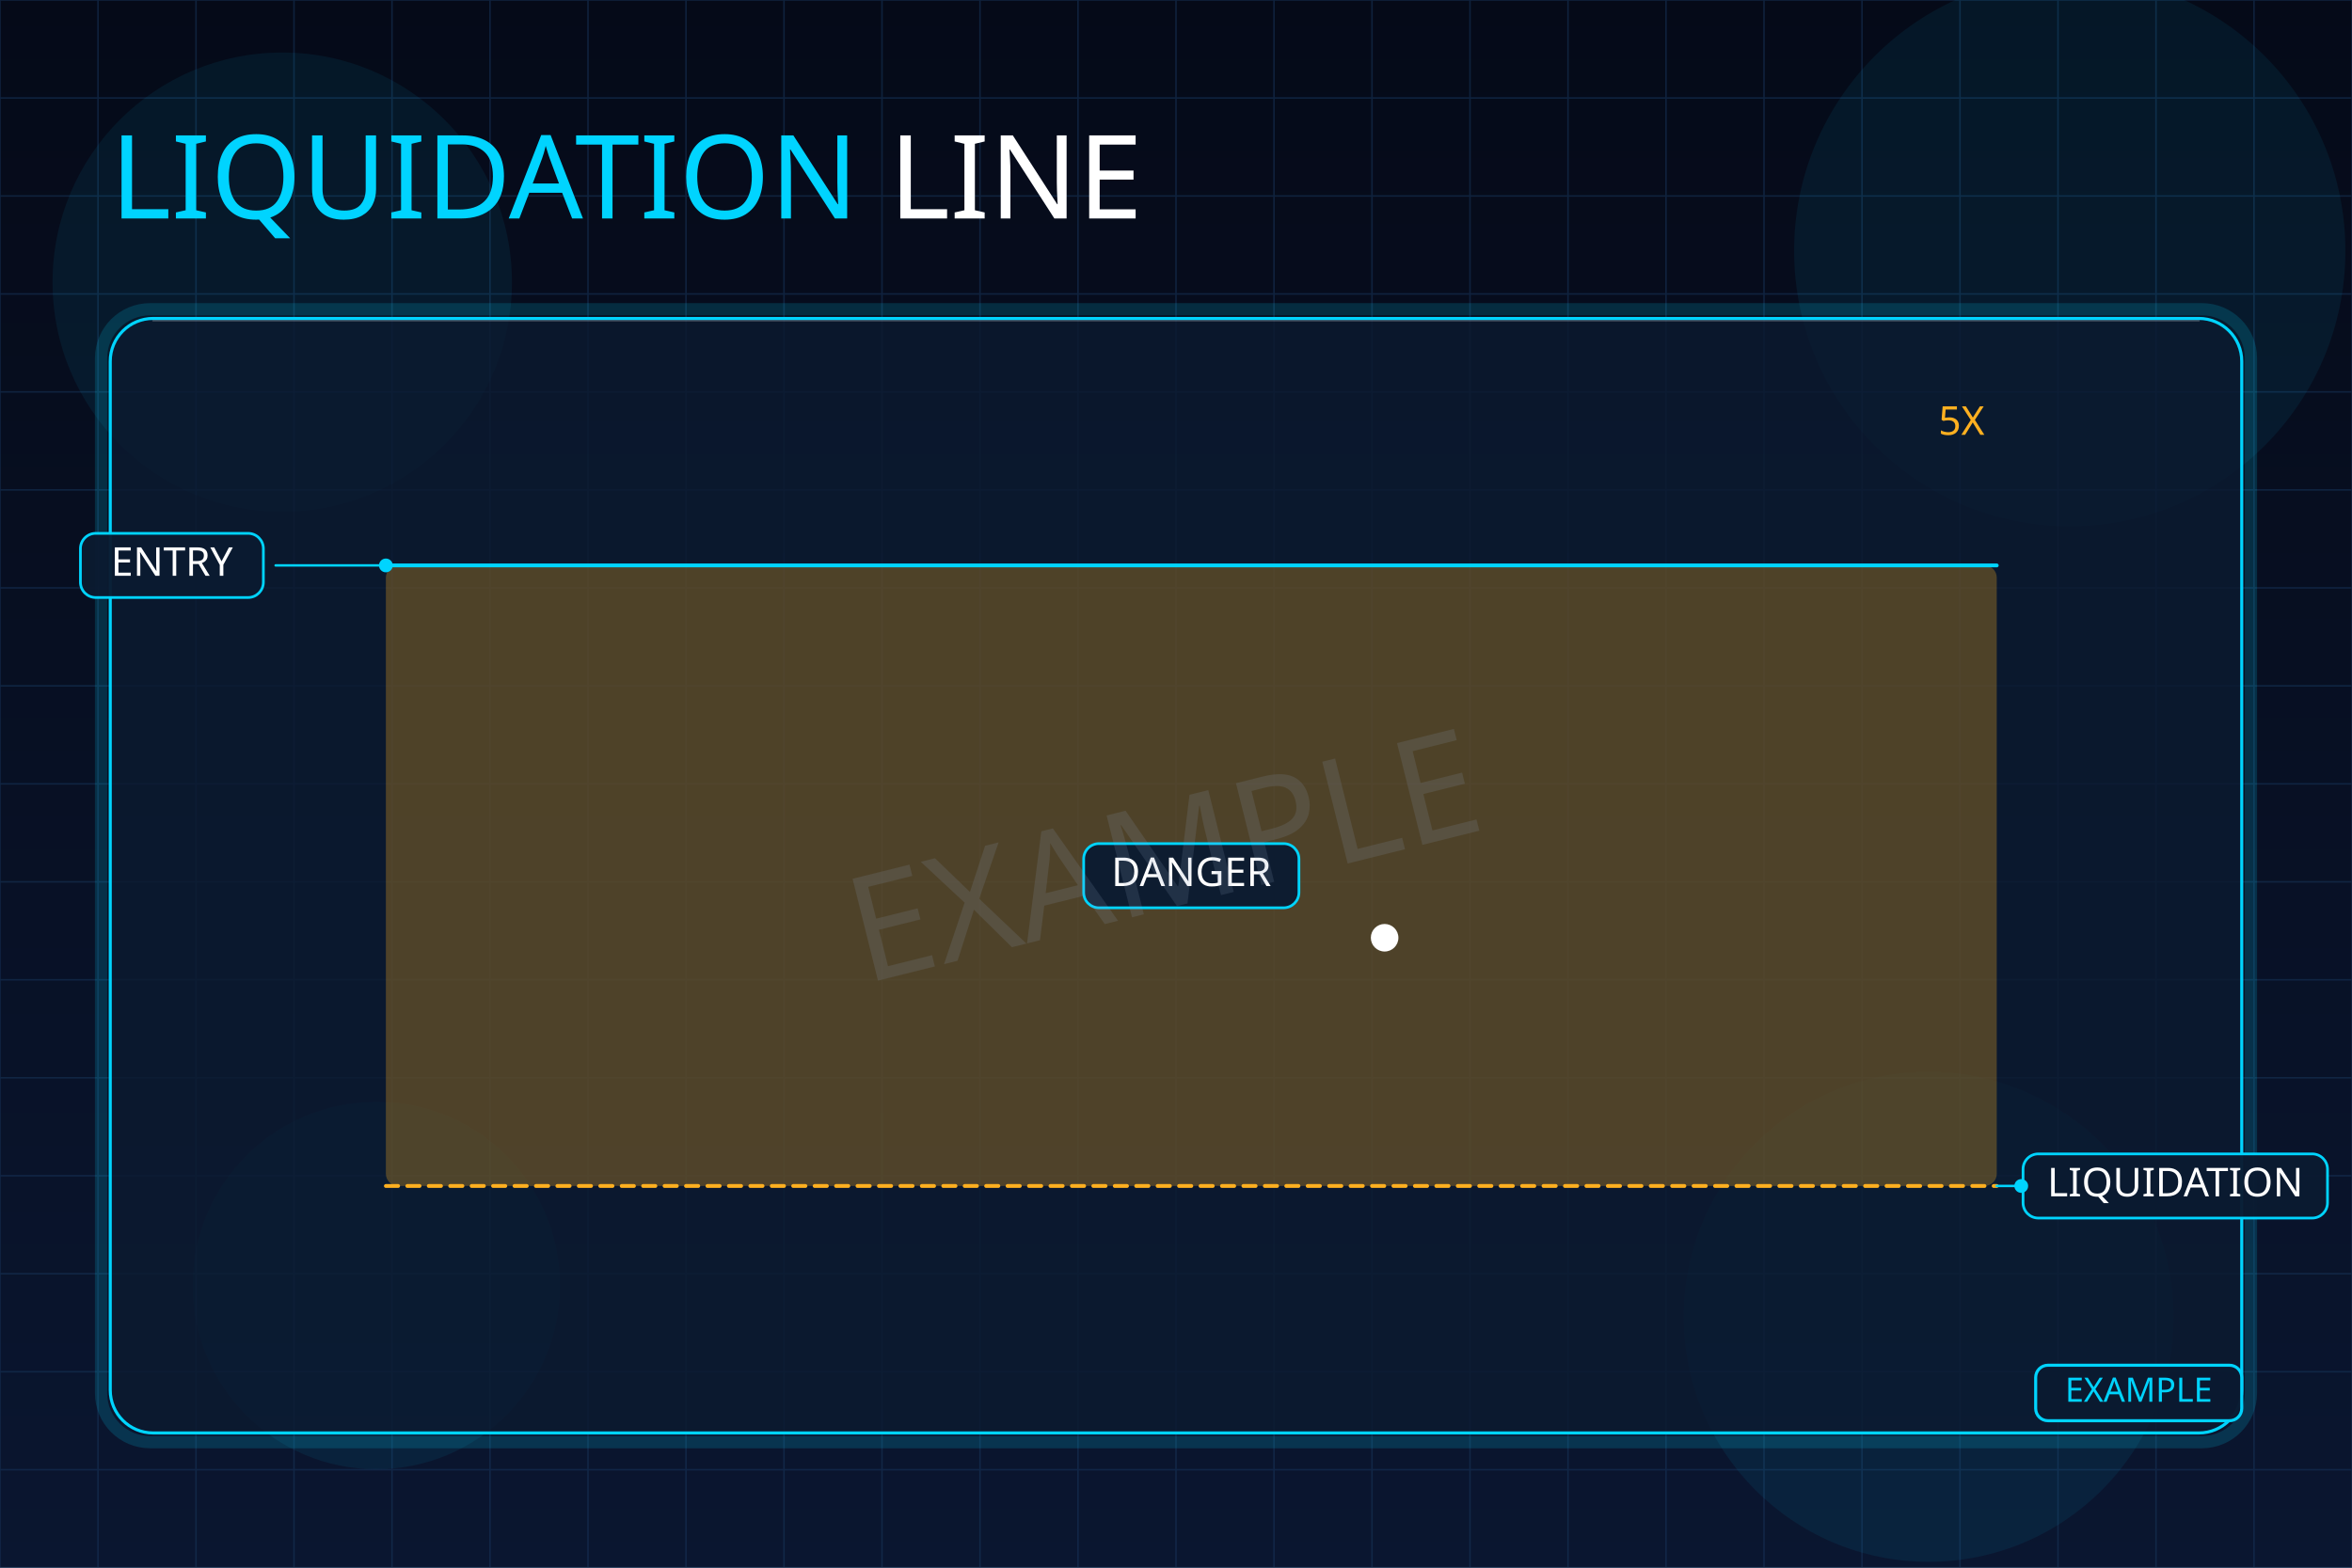
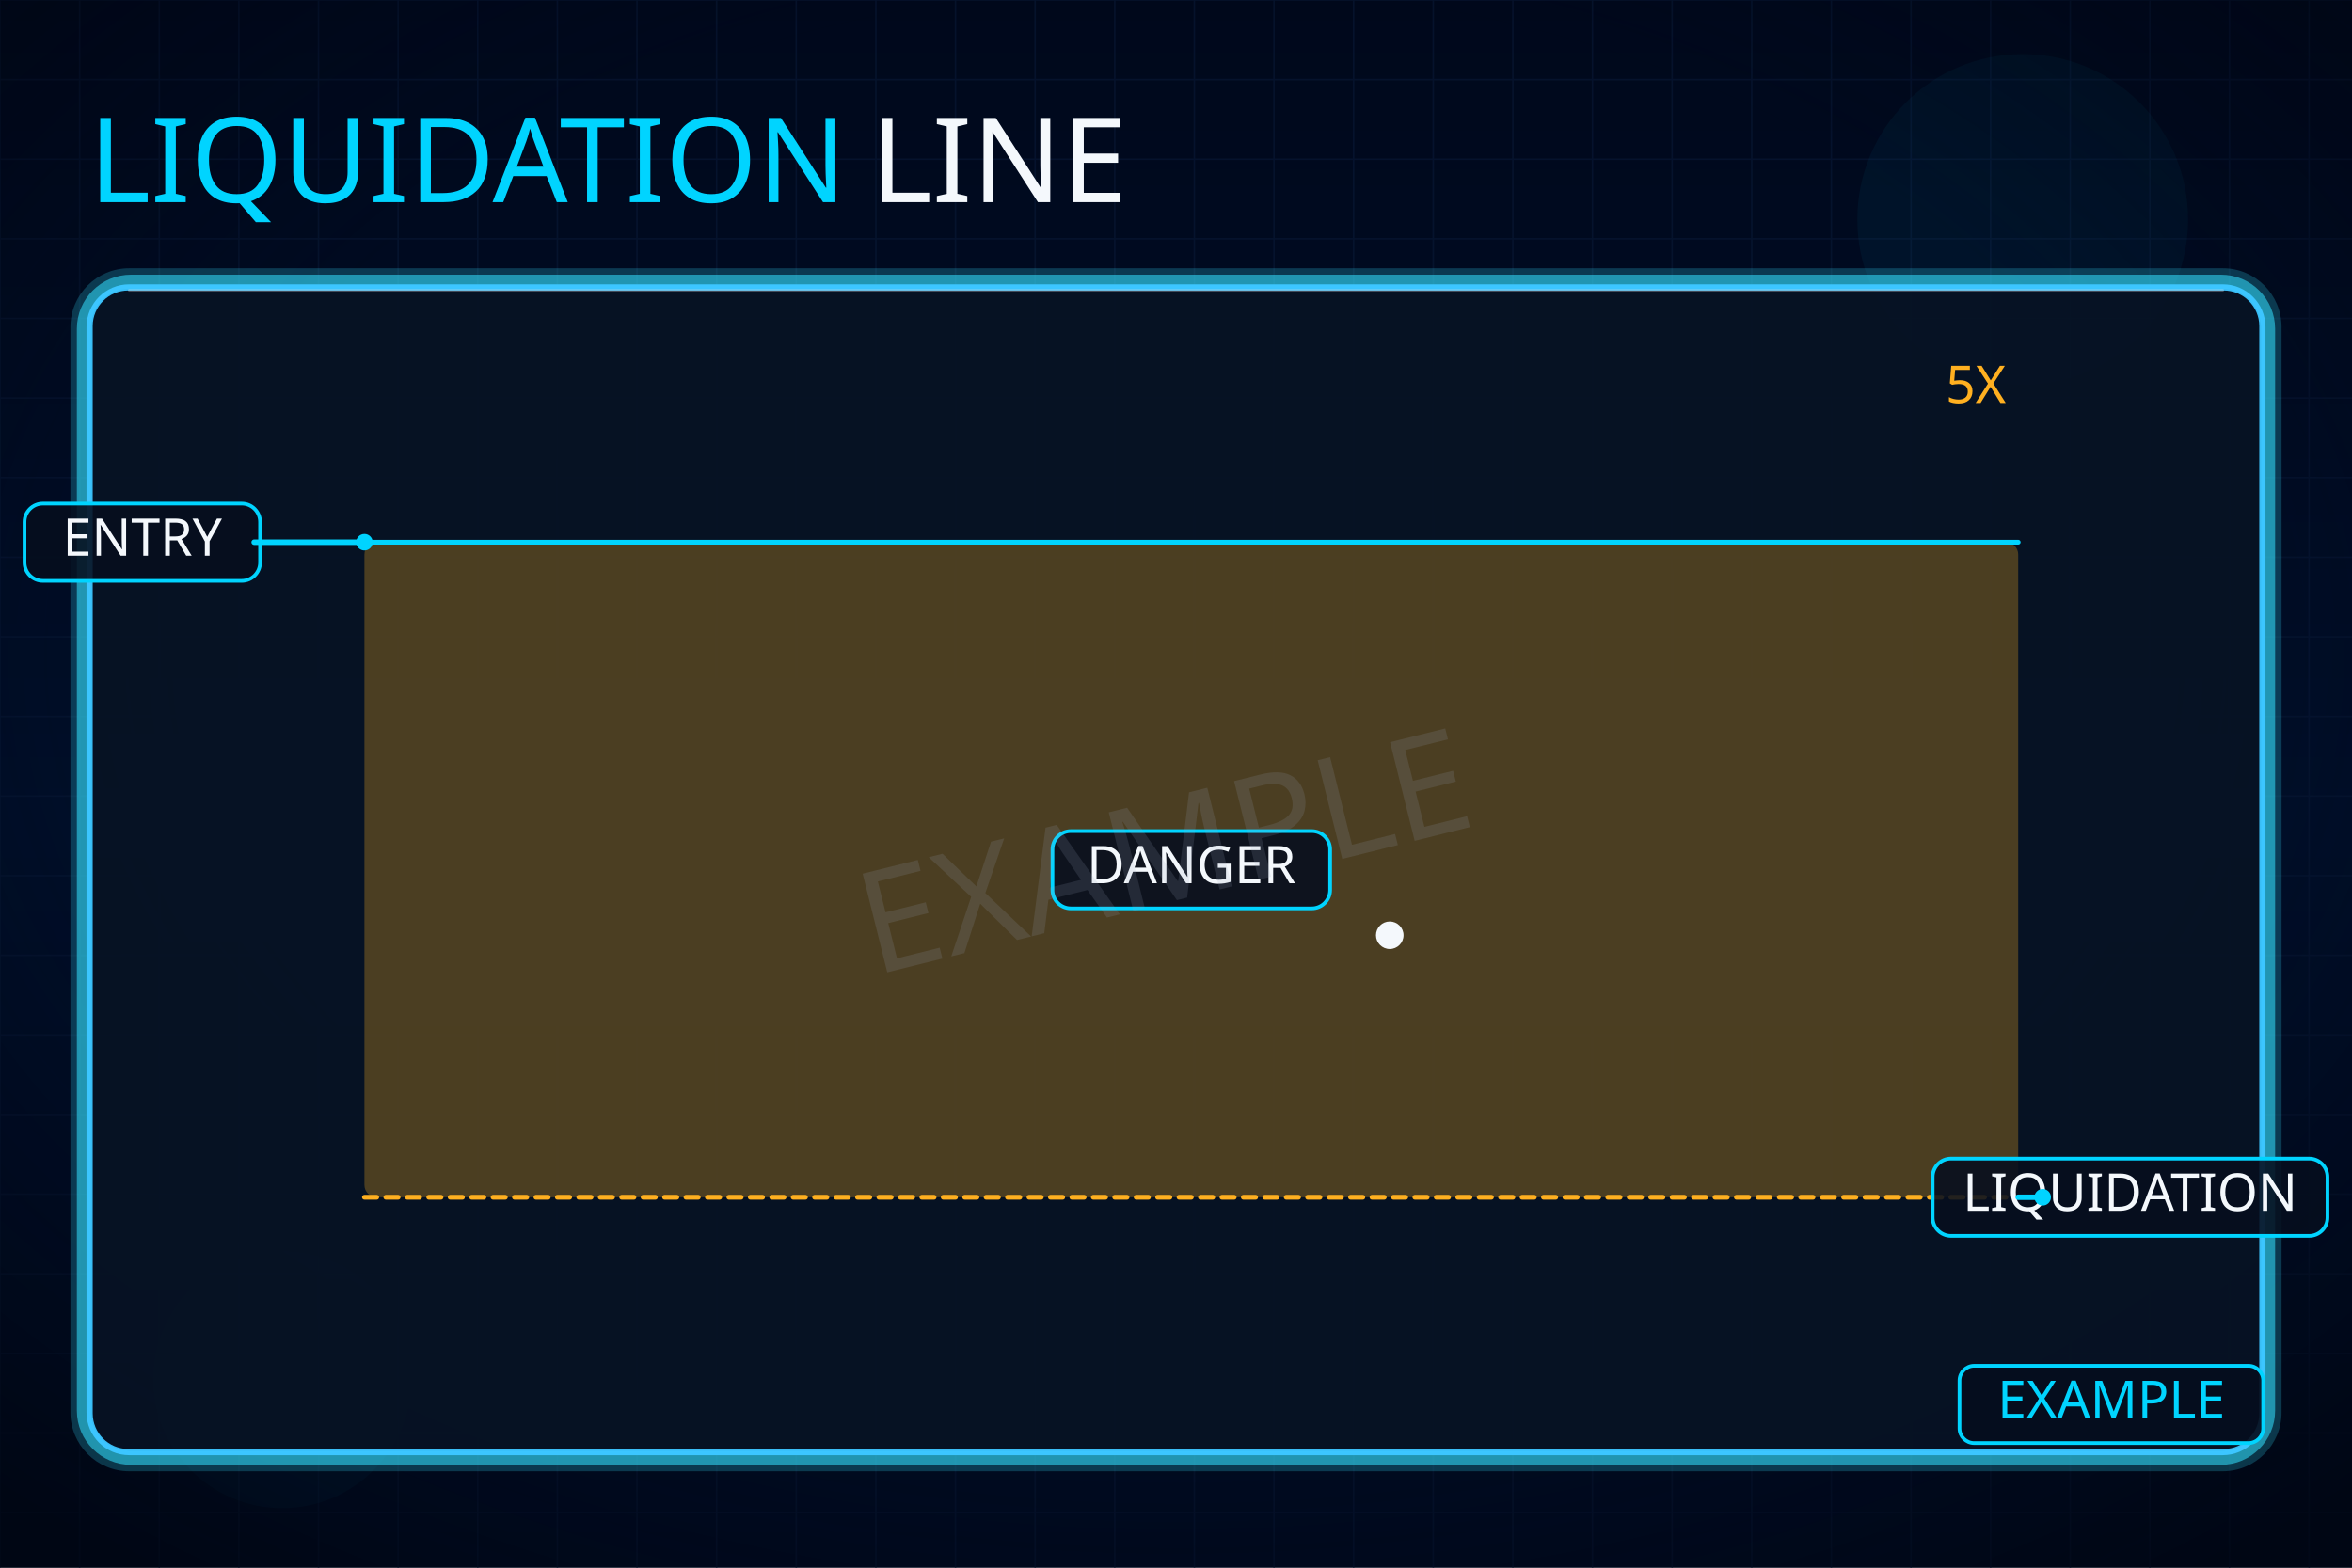
<svg xmlns="http://www.w3.org/2000/svg" width="1536" height="1024" viewBox="0 0 1536 1024">
  <defs>
    <style>
@font-face { font-family: "Engine Regular"; src: url("../../../illustration_engine/assets/fonts/Inter-Regular.ttf") format("truetype"); font-weight: 400; font-style: normal; }
@font-face { font-family: "Engine Semi"; src: url("../../../illustration_engine/assets/fonts/Inter-SemiBold.ttf") format("truetype"); font-weight: 400; font-style: normal; }
@font-face { font-family: "Engine Bold"; src: url("../../../illustration_engine/assets/fonts/Inter-Bold.ttf") format("truetype"); font-weight: 400; font-style: normal; }
+ @font-face { font-family: "Engine Condensed"; src: url("../../../illustration_engine/assets/fonts/RobotoCondensed-Bold.ttf") format("truetype"); font-weight: 400; font-style: normal; }
</style>
    <linearGradient id="bg1" x1="0" y1="0" x2="0" y2="1">
-       <stop offset="0%" stop-color="#050A18" />
-       <stop offset="100%" stop-color="#0A1630" />
+       <stop offset="0%" stop-color="#00081B" />
+       <stop offset="52%" stop-color="#000F2A" />
+       <stop offset="100%" stop-color="#000B21" />
    </linearGradient>
+     <radialGradient id="vig2" cx="50%" cy="42%" r="72%">
+       <stop offset="58%" stop-color="#00081B" stop-opacity="0" />
+       <stop offset="100%" stop-color="#00040F" stop-opacity="0.72" />
+     </radialGradient>
+     <filter id="softglow" x="-60%" y="-60%" width="220%" height="220%">
+       <feGaussianBlur stdDeviation="2.64" />
+     </filter>
  </defs>
  <rect x="0" y="0" width="1536" height="1024" rx="0" ry="0" fill="url(#bg1)" fill-opacity="1" stroke="none" stroke-width="0" stroke-opacity="1" />
  <g opacity="0.55">
-     <line x1="0" y1="0" x2="0" y2="1024" stroke="#16345A" stroke-width="1" stroke-linecap="round" stroke-opacity="1" />
-     <line x1="64" y1="0" x2="64" y2="1024" stroke="#16345A" stroke-width="1" stroke-linecap="round" stroke-opacity="1" />
-     <line x1="128" y1="0" x2="128" y2="1024" stroke="#16345A" stroke-width="1" stroke-linecap="round" stroke-opacity="1" />
-     <line x1="192" y1="0" x2="192" y2="1024" stroke="#16345A" stroke-width="1" stroke-linecap="round" stroke-opacity="1" />
-     <line x1="256" y1="0" x2="256" y2="1024" stroke="#16345A" stroke-width="1" stroke-linecap="round" stroke-opacity="1" />
-     <line x1="320" y1="0" x2="320" y2="1024" stroke="#16345A" stroke-width="1" stroke-linecap="round" stroke-opacity="1" />
-     <line x1="384" y1="0" x2="384" y2="1024" stroke="#16345A" stroke-width="1" stroke-linecap="round" stroke-opacity="1" />
-     <line x1="448" y1="0" x2="448" y2="1024" stroke="#16345A" stroke-width="1" stroke-linecap="round" stroke-opacity="1" />
-     <line x1="512" y1="0" x2="512" y2="1024" stroke="#16345A" stroke-width="1" stroke-linecap="round" stroke-opacity="1" />
-     <line x1="576" y1="0" x2="576" y2="1024" stroke="#16345A" stroke-width="1" stroke-linecap="round" stroke-opacity="1" />
-     <line x1="640" y1="0" x2="640" y2="1024" stroke="#16345A" stroke-width="1" stroke-linecap="round" stroke-opacity="1" />
-     <line x1="704" y1="0" x2="704" y2="1024" stroke="#16345A" stroke-width="1" stroke-linecap="round" stroke-opacity="1" />
-     <line x1="768" y1="0" x2="768" y2="1024" stroke="#16345A" stroke-width="1" stroke-linecap="round" stroke-opacity="1" />
-     <line x1="832" y1="0" x2="832" y2="1024" stroke="#16345A" stroke-width="1" stroke-linecap="round" stroke-opacity="1" />
-     <line x1="896" y1="0" x2="896" y2="1024" stroke="#16345A" stroke-width="1" stroke-linecap="round" stroke-opacity="1" />
-     <line x1="960" y1="0" x2="960" y2="1024" stroke="#16345A" stroke-width="1" stroke-linecap="round" stroke-opacity="1" />
-     <line x1="1024" y1="0" x2="1024" y2="1024" stroke="#16345A" stroke-width="1" stroke-linecap="round" stroke-opacity="1" />
-     <line x1="1088" y1="0" x2="1088" y2="1024" stroke="#16345A" stroke-width="1" stroke-linecap="round" stroke-opacity="1" />
-     <line x1="1152" y1="0" x2="1152" y2="1024" stroke="#16345A" stroke-width="1" stroke-linecap="round" stroke-opacity="1" />
-     <line x1="1216" y1="0" x2="1216" y2="1024" stroke="#16345A" stroke-width="1" stroke-linecap="round" stroke-opacity="1" />
-     <line x1="1280" y1="0" x2="1280" y2="1024" stroke="#16345A" stroke-width="1" stroke-linecap="round" stroke-opacity="1" />
-     <line x1="1344" y1="0" x2="1344" y2="1024" stroke="#16345A" stroke-width="1" stroke-linecap="round" stroke-opacity="1" />
-     <line x1="1408" y1="0" x2="1408" y2="1024" stroke="#16345A" stroke-width="1" stroke-linecap="round" stroke-opacity="1" />
-     <line x1="1472" y1="0" x2="1472" y2="1024" stroke="#16345A" stroke-width="1" stroke-linecap="round" stroke-opacity="1" />
-     <line x1="1536" y1="0" x2="1536" y2="1024" stroke="#16345A" stroke-width="1" stroke-linecap="round" stroke-opacity="1" />
-     <line x1="0" y1="0" x2="1536" y2="0" stroke="#16345A" stroke-width="1" stroke-linecap="round" stroke-opacity="1" />
-     <line x1="0" y1="64" x2="1536" y2="64" stroke="#16345A" stroke-width="1" stroke-linecap="round" stroke-opacity="1" />
-     <line x1="0" y1="128" x2="1536" y2="128" stroke="#16345A" stroke-width="1" stroke-linecap="round" stroke-opacity="1" />
-     <line x1="0" y1="192" x2="1536" y2="192" stroke="#16345A" stroke-width="1" stroke-linecap="round" stroke-opacity="1" />
-     <line x1="0" y1="256" x2="1536" y2="256" stroke="#16345A" stroke-width="1" stroke-linecap="round" stroke-opacity="1" />
-     <line x1="0" y1="320" x2="1536" y2="320" stroke="#16345A" stroke-width="1" stroke-linecap="round" stroke-opacity="1" />
-     <line x1="0" y1="384" x2="1536" y2="384" stroke="#16345A" stroke-width="1" stroke-linecap="round" stroke-opacity="1" />
-     <line x1="0" y1="448" x2="1536" y2="448" stroke="#16345A" stroke-width="1" stroke-linecap="round" stroke-opacity="1" />
-     <line x1="0" y1="512" x2="1536" y2="512" stroke="#16345A" stroke-width="1" stroke-linecap="round" stroke-opacity="1" />
-     <line x1="0" y1="576" x2="1536" y2="576" stroke="#16345A" stroke-width="1" stroke-linecap="round" stroke-opacity="1" />
-     <line x1="0" y1="640" x2="1536" y2="640" stroke="#16345A" stroke-width="1" stroke-linecap="round" stroke-opacity="1" />
-     <line x1="0" y1="704" x2="1536" y2="704" stroke="#16345A" stroke-width="1" stroke-linecap="round" stroke-opacity="1" />
-     <line x1="0" y1="768" x2="1536" y2="768" stroke="#16345A" stroke-width="1" stroke-linecap="round" stroke-opacity="1" />
-     <line x1="0" y1="832" x2="1536" y2="832" stroke="#16345A" stroke-width="1" stroke-linecap="round" stroke-opacity="1" />
-     <line x1="0" y1="896" x2="1536" y2="896" stroke="#16345A" stroke-width="1" stroke-linecap="round" stroke-opacity="1" />
-     <line x1="0" y1="960" x2="1536" y2="960" stroke="#16345A" stroke-width="1" stroke-linecap="round" stroke-opacity="1" />
-     <line x1="0" y1="1024" x2="1536" y2="1024" stroke="#16345A" stroke-width="1" stroke-linecap="round" stroke-opacity="1" />
+     <line x1="0" y1="0" x2="0" y2="1024" stroke="#0A1A38" stroke-width="1" stroke-linecap="round" stroke-opacity="1" />
+     <line x1="52" y1="0" x2="52" y2="1024" stroke="#0A1A38" stroke-width="1" stroke-linecap="round" stroke-opacity="1" />
+     <line x1="104" y1="0" x2="104" y2="1024" stroke="#0A1A38" stroke-width="1" stroke-linecap="round" stroke-opacity="1" />
+     <line x1="156" y1="0" x2="156" y2="1024" stroke="#0A1A38" stroke-width="1" stroke-linecap="round" stroke-opacity="1" />
+     <line x1="208" y1="0" x2="208" y2="1024" stroke="#0A1A38" stroke-width="1" stroke-linecap="round" stroke-opacity="1" />
+     <line x1="260" y1="0" x2="260" y2="1024" stroke="#0A1A38" stroke-width="1" stroke-linecap="round" stroke-opacity="1" />
+     <line x1="312" y1="0" x2="312" y2="1024" stroke="#0A1A38" stroke-width="1" stroke-linecap="round" stroke-opacity="1" />
+     <line x1="364" y1="0" x2="364" y2="1024" stroke="#0A1A38" stroke-width="1" stroke-linecap="round" stroke-opacity="1" />
+     <line x1="416" y1="0" x2="416" y2="1024" stroke="#0A1A38" stroke-width="1" stroke-linecap="round" stroke-opacity="1" />
+     <line x1="468" y1="0" x2="468" y2="1024" stroke="#0A1A38" stroke-width="1" stroke-linecap="round" stroke-opacity="1" />
+     <line x1="520" y1="0" x2="520" y2="1024" stroke="#0A1A38" stroke-width="1" stroke-linecap="round" stroke-opacity="1" />
+     <line x1="572" y1="0" x2="572" y2="1024" stroke="#0A1A38" stroke-width="1" stroke-linecap="round" stroke-opacity="1" />
+     <line x1="624" y1="0" x2="624" y2="1024" stroke="#0A1A38" stroke-width="1" stroke-linecap="round" stroke-opacity="1" />
+     <line x1="676" y1="0" x2="676" y2="1024" stroke="#0A1A38" stroke-width="1" stroke-linecap="round" stroke-opacity="1" />
+     <line x1="728" y1="0" x2="728" y2="1024" stroke="#0A1A38" stroke-width="1" stroke-linecap="round" stroke-opacity="1" />
+     <line x1="780" y1="0" x2="780" y2="1024" stroke="#0A1A38" stroke-width="1" stroke-linecap="round" stroke-opacity="1" />
+     <line x1="832" y1="0" x2="832" y2="1024" stroke="#0A1A38" stroke-width="1" stroke-linecap="round" stroke-opacity="1" />
+     <line x1="884" y1="0" x2="884" y2="1024" stroke="#0A1A38" stroke-width="1" stroke-linecap="round" stroke-opacity="1" />
+     <line x1="936" y1="0" x2="936" y2="1024" stroke="#0A1A38" stroke-width="1" stroke-linecap="round" stroke-opacity="1" />
+     <line x1="988" y1="0" x2="988" y2="1024" stroke="#0A1A38" stroke-width="1" stroke-linecap="round" stroke-opacity="1" />
+     <line x1="1040" y1="0" x2="1040" y2="1024" stroke="#0A1A38" stroke-width="1" stroke-linecap="round" stroke-opacity="1" />
+     <line x1="1092" y1="0" x2="1092" y2="1024" stroke="#0A1A38" stroke-width="1" stroke-linecap="round" stroke-opacity="1" />
+     <line x1="1144" y1="0" x2="1144" y2="1024" stroke="#0A1A38" stroke-width="1" stroke-linecap="round" stroke-opacity="1" />
+     <line x1="1196" y1="0" x2="1196" y2="1024" stroke="#0A1A38" stroke-width="1" stroke-linecap="round" stroke-opacity="1" />
+     <line x1="1248" y1="0" x2="1248" y2="1024" stroke="#0A1A38" stroke-width="1" stroke-linecap="round" stroke-opacity="1" />
+     <line x1="1300" y1="0" x2="1300" y2="1024" stroke="#0A1A38" stroke-width="1" stroke-linecap="round" stroke-opacity="1" />
+     <line x1="1352" y1="0" x2="1352" y2="1024" stroke="#0A1A38" stroke-width="1" stroke-linecap="round" stroke-opacity="1" />
+     <line x1="1404" y1="0" x2="1404" y2="1024" stroke="#0A1A38" stroke-width="1" stroke-linecap="round" stroke-opacity="1" />
+     <line x1="1456" y1="0" x2="1456" y2="1024" stroke="#0A1A38" stroke-width="1" stroke-linecap="round" stroke-opacity="1" />
+     <line x1="1508" y1="0" x2="1508" y2="1024" stroke="#0A1A38" stroke-width="1" stroke-linecap="round" stroke-opacity="1" />
+     <line x1="0" y1="0" x2="1536" y2="0" stroke="#0A1A38" stroke-width="1" stroke-linecap="round" stroke-opacity="1" />
+     <line x1="0" y1="52" x2="1536" y2="52" stroke="#0A1A38" stroke-width="1" stroke-linecap="round" stroke-opacity="1" />
+     <line x1="0" y1="104" x2="1536" y2="104" stroke="#0A1A38" stroke-width="1" stroke-linecap="round" stroke-opacity="1" />
+     <line x1="0" y1="156" x2="1536" y2="156" stroke="#0A1A38" stroke-width="1" stroke-linecap="round" stroke-opacity="1" />
+     <line x1="0" y1="208" x2="1536" y2="208" stroke="#0A1A38" stroke-width="1" stroke-linecap="round" stroke-opacity="1" />
+     <line x1="0" y1="260" x2="1536" y2="260" stroke="#0A1A38" stroke-width="1" stroke-linecap="round" stroke-opacity="1" />
+     <line x1="0" y1="312" x2="1536" y2="312" stroke="#0A1A38" stroke-width="1" stroke-linecap="round" stroke-opacity="1" />
+     <line x1="0" y1="364" x2="1536" y2="364" stroke="#0A1A38" stroke-width="1" stroke-linecap="round" stroke-opacity="1" />
+     <line x1="0" y1="416" x2="1536" y2="416" stroke="#0A1A38" stroke-width="1" stroke-linecap="round" stroke-opacity="1" />
+     <line x1="0" y1="468" x2="1536" y2="468" stroke="#0A1A38" stroke-width="1" stroke-linecap="round" stroke-opacity="1" />
+     <line x1="0" y1="520" x2="1536" y2="520" stroke="#0A1A38" stroke-width="1" stroke-linecap="round" stroke-opacity="1" />
+     <line x1="0" y1="572" x2="1536" y2="572" stroke="#0A1A38" stroke-width="1" stroke-linecap="round" stroke-opacity="1" />
+     <line x1="0" y1="624" x2="1536" y2="624" stroke="#0A1A38" stroke-width="1" stroke-linecap="round" stroke-opacity="1" />
+     <line x1="0" y1="676" x2="1536" y2="676" stroke="#0A1A38" stroke-width="1" stroke-linecap="round" stroke-opacity="1" />
+     <line x1="0" y1="728" x2="1536" y2="728" stroke="#0A1A38" stroke-width="1" stroke-linecap="round" stroke-opacity="1" />
+     <line x1="0" y1="780" x2="1536" y2="780" stroke="#0A1A38" stroke-width="1" stroke-linecap="round" stroke-opacity="1" />
+     <line x1="0" y1="832" x2="1536" y2="832" stroke="#0A1A38" stroke-width="1" stroke-linecap="round" stroke-opacity="1" />
+     <line x1="0" y1="884" x2="1536" y2="884" stroke="#0A1A38" stroke-width="1" stroke-linecap="round" stroke-opacity="1" />
+     <line x1="0" y1="936" x2="1536" y2="936" stroke="#0A1A38" stroke-width="1" stroke-linecap="round" stroke-opacity="1" />
+     <line x1="0" y1="988" x2="1536" y2="988" stroke="#0A1A38" stroke-width="1" stroke-linecap="round" stroke-opacity="1" />
  </g>
-   <circle cx="184.32" cy="184.32" r="150" fill="#00D4FF" fill-opacity="0.07" stroke="none" stroke-width="0" />
-   <circle cx="1351.68" cy="163.84" r="180" fill="#00D4FF" fill-opacity="0.07" stroke="none" stroke-width="0" />
-   <circle cx="1259.52" cy="860.16" r="160" fill="#00D4FF" fill-opacity="0.07" stroke="none" stroke-width="0" />
-   <circle cx="245.76" cy="839.68" r="120" fill="#00D4FF" fill-opacity="0.07" stroke="none" stroke-width="0" />
-   <text x="72" y="142.72" fill="#00D4FF" fill-opacity="1" font-family="Engine Bold" font-size="76" text-anchor="start">LIQUIDATION</text>
-   <text x="580.58" y="142.72" fill="#FFFFFF" fill-opacity="1" font-family="Engine Bold" font-size="76" text-anchor="start">LINE</text>
-   <rect x="66" y="202" width="1404" height="740" rx="32" ry="32" fill="none" fill-opacity="1" stroke="#00D4FF" stroke-width="8" stroke-opacity="0.16" />
-   <rect x="72" y="208" width="1392" height="728" rx="28" ry="28" fill="#0B1A30" fill-opacity="0.82" stroke="#00D4FF" stroke-width="2" stroke-opacity="1" />
-   <line x1="100" y1="209.5" x2="1436" y2="209.5" stroke="#FFFFFF" stroke-width="1.25" stroke-linecap="round" stroke-opacity="0.18" />
-   <rect x="252" y="369.33" width="1052" height="405.33" rx="8" ry="8" fill="#FFB020" fill-opacity="0.28" stroke="none" stroke-width="0" stroke-opacity="1" />
-   <line x1="252" y1="369.33" x2="1304" y2="369.33" stroke="#00D4FF" stroke-width="2.5" stroke-linecap="round" stroke-opacity="1" />
-   <line x1="252" y1="774.67" x2="1304" y2="774.67" stroke="#FFB020" stroke-width="2.5" stroke-linecap="round" stroke-opacity="1" stroke-dasharray="8 6" />
-   <circle cx="904.24" cy="612.53" r="9" fill="#FFFFFF" fill-opacity="1" stroke="none" stroke-width="0" />
-   <rect x="52.53" y="348.37" width="119.47" height="41.92" rx="10" ry="10" fill="#0B1A30" fill-opacity="0.96" stroke="#00D4FF" stroke-width="1.75" stroke-opacity="1" />
-   <text x="112.27" y="376.09" fill="#FFFFFF" fill-opacity="1" font-family="Engine Semi" font-size="26" text-anchor="middle">ENTRY</text>
-   <line x1="180" y1="369.33" x2="252" y2="369.33" stroke="#00D4FF" stroke-width="1.6" stroke-linecap="round" stroke-opacity="1" />
-   <circle cx="252" cy="369.33" r="4.5" fill="#00D4FF" fill-opacity="1" stroke="none" stroke-width="0" />
-   <rect x="707.7" y="551.04" width="140.59" height="41.92" rx="10" ry="10" fill="#0B1A30" fill-opacity="0.96" stroke="#00D4FF" stroke-width="1.75" stroke-opacity="1" />
-   <text x="778" y="578.76" fill="#FFFFFF" fill-opacity="1" font-family="Engine Semi" font-size="26" text-anchor="middle">DANGER</text>
-   <rect x="1321.17" y="753.71" width="198.83" height="41.92" rx="10" ry="10" fill="#0B1A30" fill-opacity="0.96" stroke="#00D4FF" stroke-width="1.75" stroke-opacity="1" />
-   <text x="1420.59" y="781.43" fill="#FFFFFF" fill-opacity="1" font-family="Engine Semi" font-size="26" text-anchor="middle">LIQUIDATION</text>
-   <line x1="1304" y1="774.67" x2="1320" y2="774.67" stroke="#00D4FF" stroke-width="1.6" stroke-linecap="round" stroke-opacity="1" />
-   <circle cx="1320" cy="774.67" r="4.5" fill="#00D4FF" fill-opacity="1" stroke="none" stroke-width="0" />
-   <text x="1296" y="284" fill="#FFB020" fill-opacity="1" font-family="Engine Bold" font-size="26" text-anchor="end">5X</text>
-   <text x="768" y="592" fill="#8CA0C0" fill-opacity="0.16" font-family="Engine Bold" font-size="96" text-anchor="middle" transform="rotate(-14 768 592)">EXAMPLE</text>
-   <rect x="1329.42" y="891.76" width="134.58" height="36.24" rx="8" ry="8" fill="#0B1A30" fill-opacity="0.98" stroke="#00D4FF" stroke-width="2" stroke-opacity="1" />
-   <text x="1396.71" y="915.6" fill="#00D4FF" fill-opacity="1" font-family="Engine Bold" font-size="22" text-anchor="middle">EXAMPLE</text>
+   <circle cx="1320.96" cy="143.36" r="108" fill="#00D4FF" fill-opacity="0.045" stroke="none" stroke-width="0" />
+   <circle cx="184.32" cy="901.12" r="84" fill="#00D4FF" fill-opacity="0.045" stroke="none" stroke-width="0" />
+   <rect x="0" y="0" width="1536" height="1024" rx="0" ry="0" fill="url(#vig2)" fill-opacity="1" stroke="none" stroke-width="0" stroke-opacity="1" />
+   <text x="58" y="132.04" fill="#00D4FF" fill-opacity="1" font-family="Engine Condensed" font-size="77" text-anchor="start">LIQUIDATION</text>
+   <text x="568.4" y="132.04" fill="#F4F8FC" fill-opacity="1" font-family="Engine Condensed" font-size="77" text-anchor="start">LINE</text>
+   <rect x="46" y="175.2" width="1444" height="785.8" rx="38.4" ry="38.4" fill="#33E0FF" fill-opacity="0.22" stroke="none" stroke-width="0" stroke-opacity="1" />
+   <rect x="54.4" y="183.6" width="1427.2" height="769" rx="31.2" ry="31.2" fill="none" fill-opacity="1" stroke="#33E0FF" stroke-width="8.4" stroke-opacity="0.55" />
+   <rect x="58" y="187.2" width="1420" height="761.8" rx="26.4" ry="26.4" fill="#060E1E" fill-opacity="0.9" stroke="#3CC6FF" stroke-width="3" stroke-opacity="1" />
+   <rect x="59.8" y="189" width="1416.4" height="758.2" rx="24" ry="24" fill="none" fill-opacity="1" stroke="#3CC6FF" stroke-width="1.5" stroke-opacity="0.95" />
+   <line x1="84.4" y1="189.6" x2="1451.6" y2="189.6" stroke="#F4F8FC" stroke-width="1.68" stroke-linecap="round" stroke-opacity="0.28" />
+   <rect x="238" y="354.17" width="1080" height="427.87" rx="8" ry="8" fill="#FFB020" fill-opacity="0.28" stroke="none" stroke-width="0" stroke-opacity="1" />
+   <line x1="238" y1="354.17" x2="1318" y2="354.17" stroke="#00D4FF" stroke-width="8.74" stroke-linecap="round" stroke-opacity="0.95" filter="url(#softglow)" />
+   <line x1="238" y1="354.17" x2="1318" y2="354.17" stroke="#00D4FF" stroke-width="3.12" stroke-linecap="round" stroke-opacity="1" />
+   <line x1="238" y1="782.03" x2="1318" y2="782.03" stroke="#FFB020" stroke-width="8.74" stroke-linecap="round" stroke-opacity="0.95" stroke-dasharray="8 6" filter="url(#softglow)" />
+   <line x1="238" y1="782.03" x2="1318" y2="782.03" stroke="#FFB020" stroke-width="3.12" stroke-linecap="round" stroke-opacity="1" stroke-dasharray="8 6" />
+   <circle cx="907.6" cy="610.89" r="9" fill="#F4F8FC" fill-opacity="1" stroke="none" stroke-width="0" />
+   <rect x="16" y="328.93" width="153.85" height="50.48" rx="12" ry="12" fill="#060E1E" fill-opacity="0.88" stroke="#00D4FF" stroke-width="2.4" stroke-opacity="1" />
+   <text x="92.93" y="363.01" fill="#F4F8FC" fill-opacity="1" font-family="Engine Bold" font-size="34" text-anchor="middle">ENTRY</text>
+   <line x1="166" y1="354.17" x2="238" y2="354.17" stroke="#00D4FF" stroke-width="10.08" stroke-linecap="round" stroke-opacity="0.95" filter="url(#softglow)" />
+   <line x1="166" y1="354.17" x2="238" y2="354.17" stroke="#00D4FF" stroke-width="3.6" stroke-linecap="round" stroke-opacity="1" />
+   <circle cx="238" cy="354.17" r="5.4" fill="#00D4FF" fill-opacity="1" stroke="none" stroke-width="0" />
+   <rect x="687.33" y="542.86" width="181.34" height="50.48" rx="12" ry="12" fill="#060E1E" fill-opacity="0.88" stroke="#00D4FF" stroke-width="2.4" stroke-opacity="1" />
+   <text x="778" y="576.94" fill="#F4F8FC" fill-opacity="1" font-family="Engine Bold" font-size="34" text-anchor="middle">DANGER</text>
+   <rect x="1262.13" y="756.79" width="257.87" height="50.48" rx="12" ry="12" fill="#060E1E" fill-opacity="0.88" stroke="#00D4FF" stroke-width="2.4" stroke-opacity="1" />
+   <text x="1391.07" y="790.87" fill="#F4F8FC" fill-opacity="1" font-family="Engine Bold" font-size="34" text-anchor="middle">LIQUIDATION</text>
+   <line x1="1318" y1="782.03" x2="1334" y2="782.03" stroke="#00D4FF" stroke-width="10.08" stroke-linecap="round" stroke-opacity="0.95" filter="url(#softglow)" />
+   <line x1="1318" y1="782.03" x2="1334" y2="782.03" stroke="#00D4FF" stroke-width="3.6" stroke-linecap="round" stroke-opacity="1" />
+   <circle cx="1334" cy="782.03" r="5.4" fill="#00D4FF" fill-opacity="1" stroke="none" stroke-width="0" />
+   <text x="1310" y="263.2" fill="#FFB020" fill-opacity="1" font-family="Engine Bold" font-size="34" text-anchor="end">5X</text>
+   <text x="768" y="588.1" fill="#9AA8BC" fill-opacity="0.16" font-family="Engine Condensed" font-size="93" text-anchor="middle" transform="rotate(-14 768 588.1)">EXAMPLE</text>
+   <rect x="1279.67" y="892.12" width="198.33" height="50.48" rx="9.6" ry="9.6" fill="#060E1E" fill-opacity="0.92" stroke="#00D4FF" stroke-width="2.4" stroke-opacity="1" />
+   <text x="1378.83" y="926.2" fill="#00D4FF" fill-opacity="1" font-family="Engine Bold" font-size="34" text-anchor="middle">EXAMPLE</text>
</svg>
